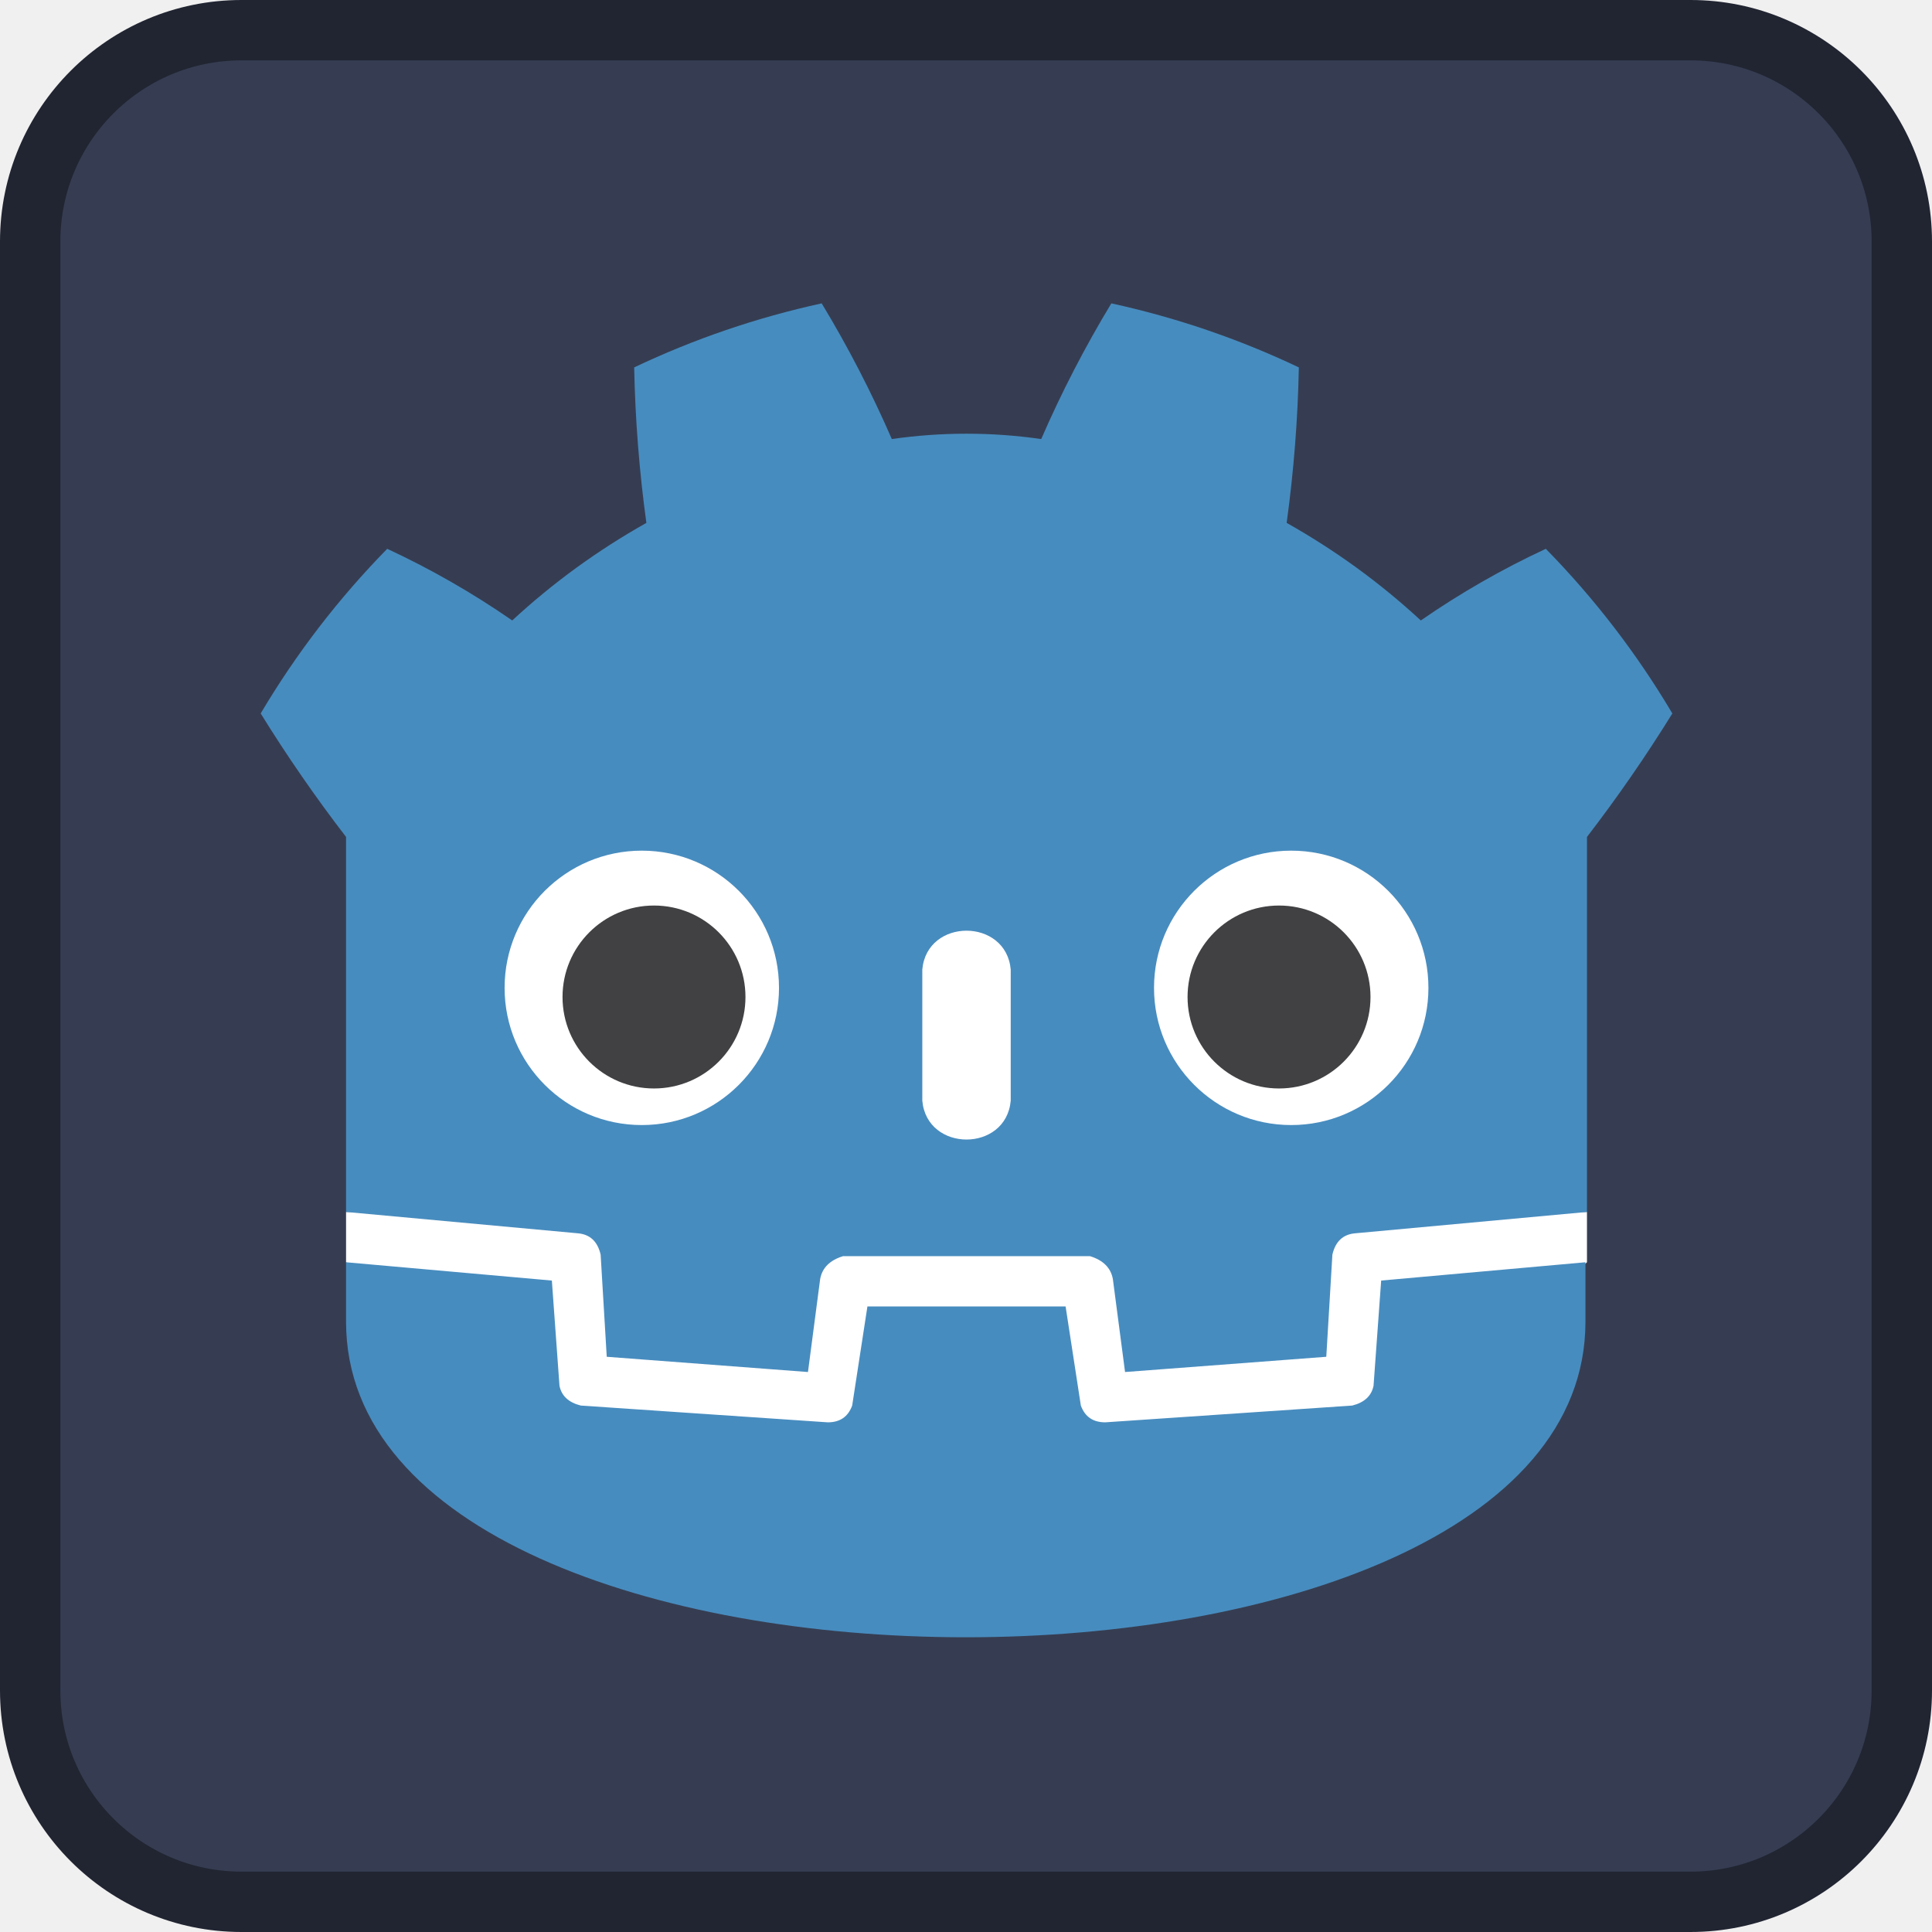
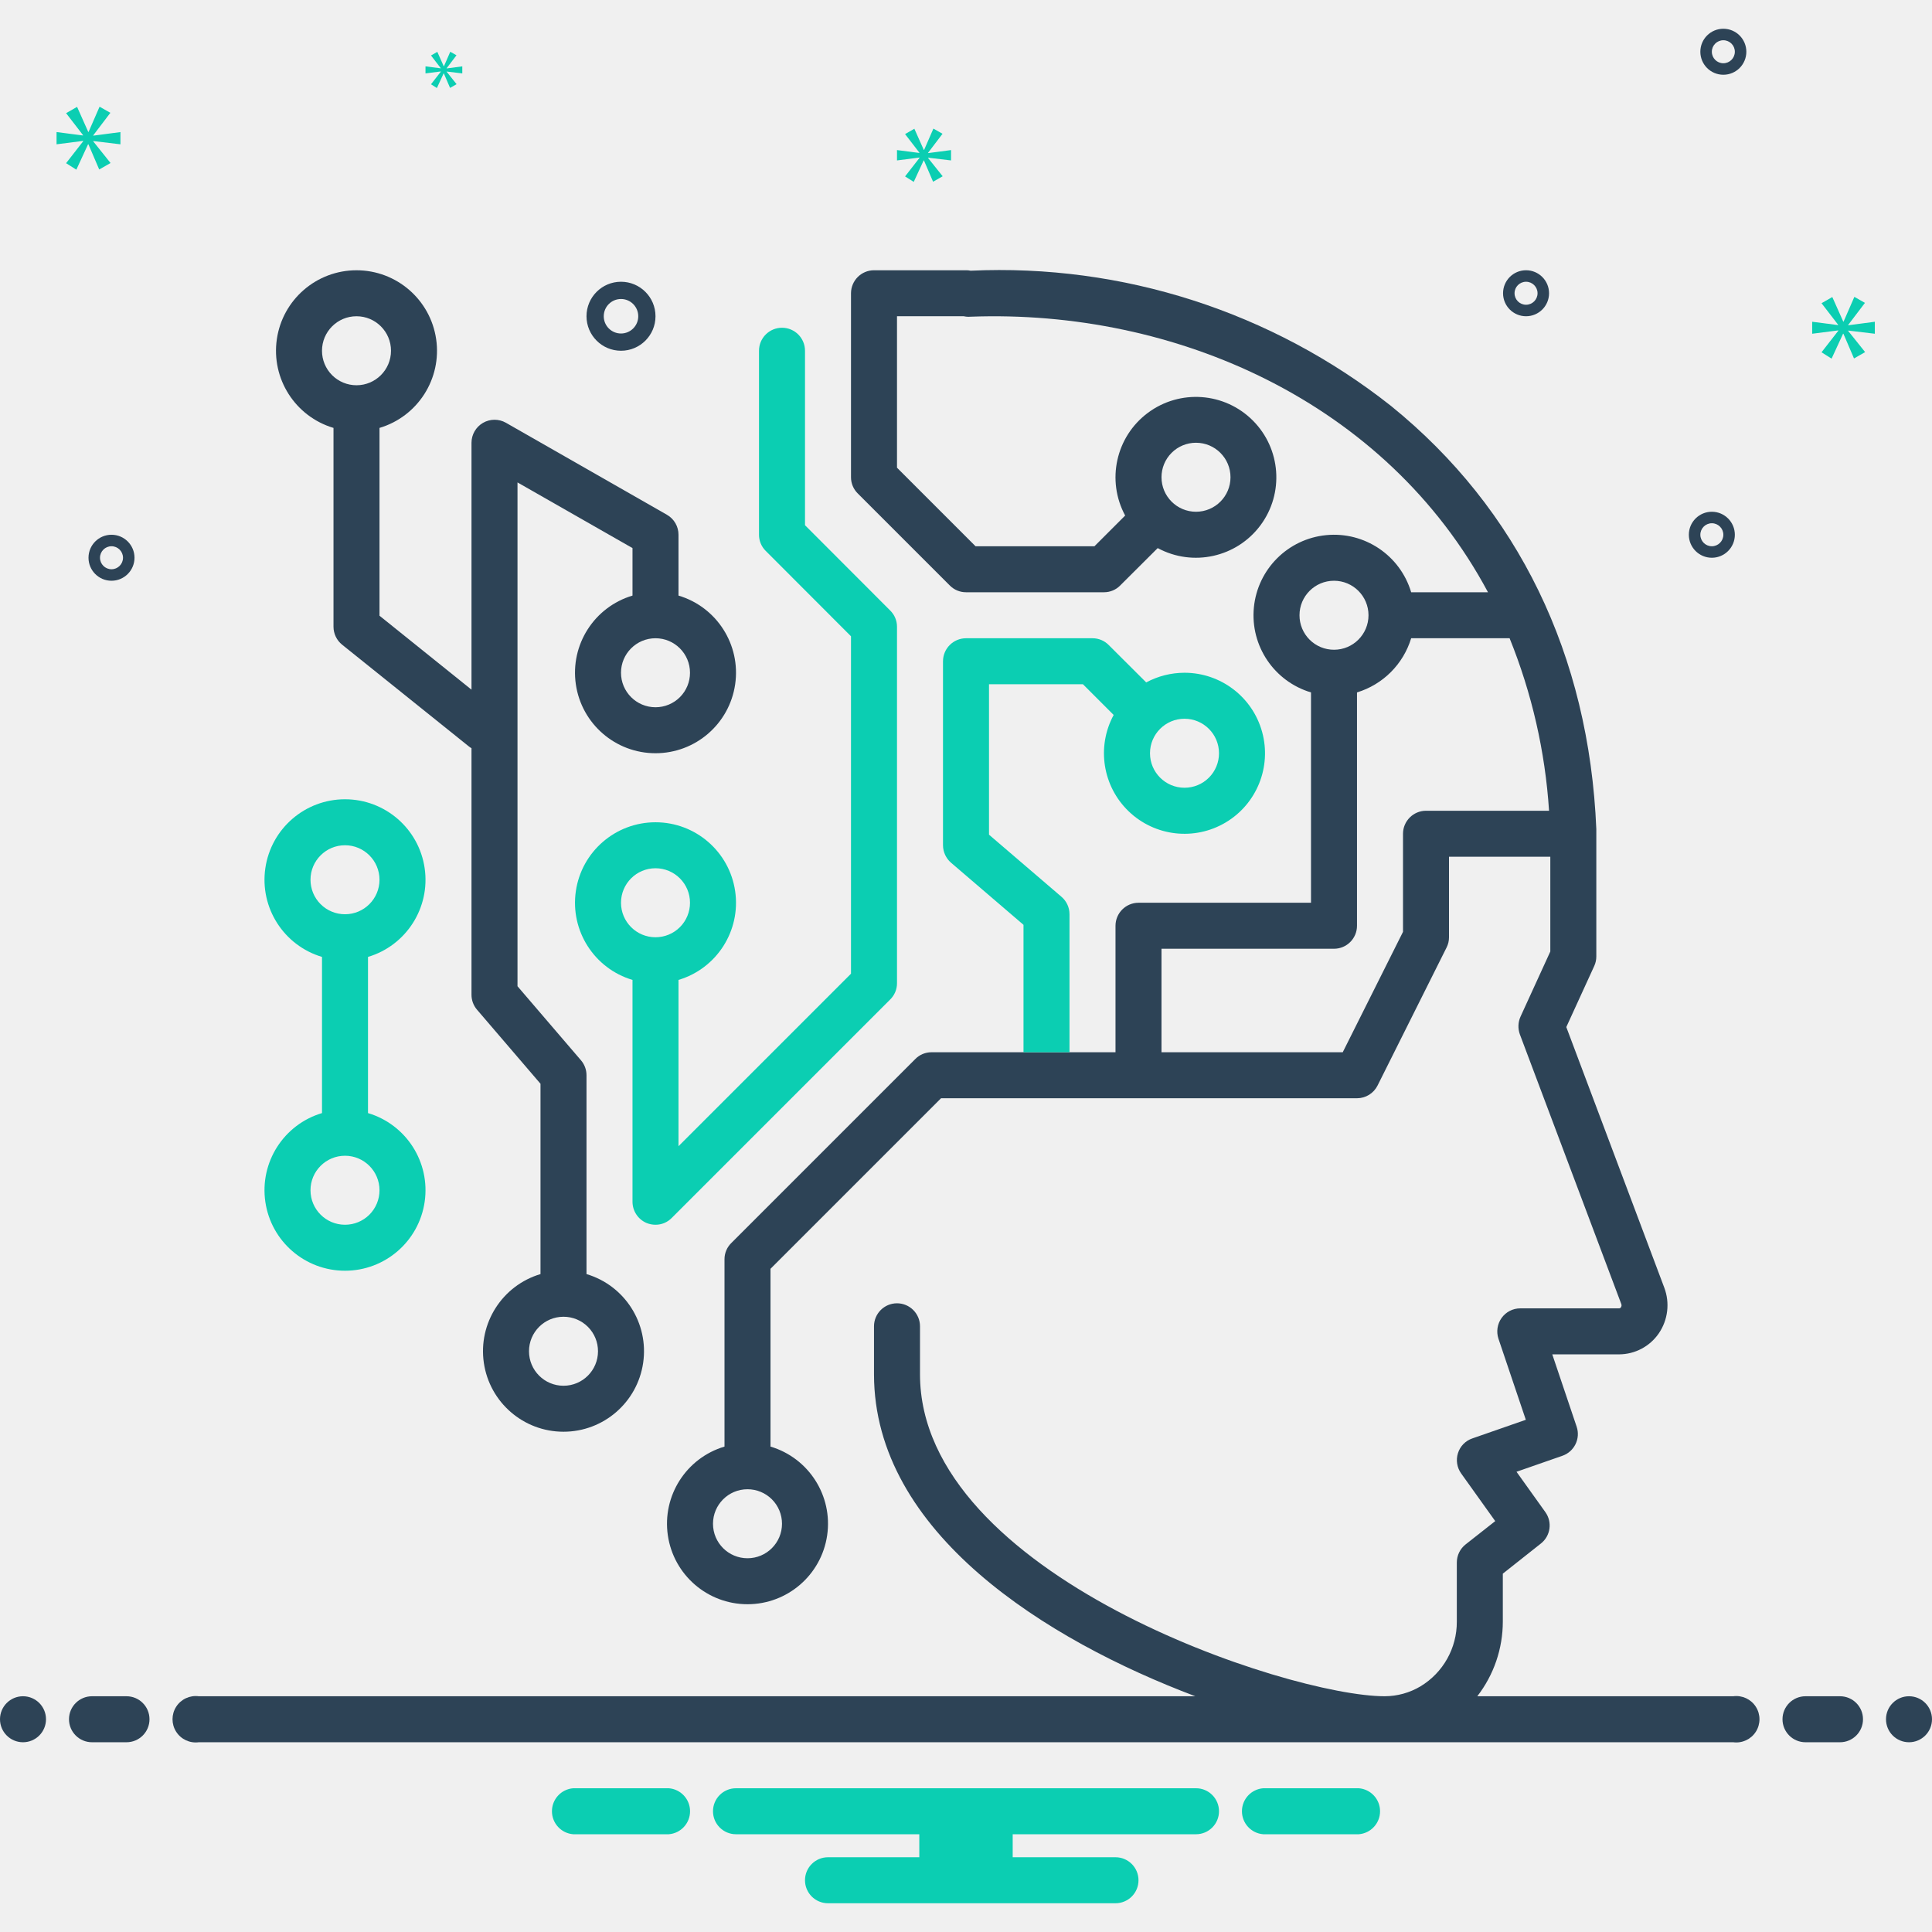
- <svg xmlns="http://www.w3.org/2000/svg" height="128" width="128">
-   <rect x="2" y="2" width="124" height="124" rx="14" fill="#363d52" stroke="#212532" stroke-width="4" />
-   <g transform="scale(.101) translate(122 122)">
-     <g fill="#fff">
-       <path d="M105 673v33q407 354 814 0v-33z" />
-       <path fill="#478cbf" d="m105 673 152 14q12 1 15 14l4 67 132 10 8-61q2-11 15-15h162q13 4 15 15l8 61 132-10 4-67q3-13 15-14l152-14V427q30-39 56-81-35-59-83-108-43 20-82 47-40-37-88-64 7-51 8-102-59-28-123-42-26 43-46 89-49-7-98 0-20-46-46-89-64 14-123 42 1 51 8 102-48 27-88 64-39-27-82-47-48 49-83 108 26 42 56 81zm0 33v39c0 276 813 276 813 0v-39l-134 12-5 69q-2 10-14 13l-162 11q-12 0-16-11l-10-65H447l-10 65q-4 11-16 11l-162-11q-12-3-14-13l-5-69z" />
-       <path d="M483 600c3 34 55 34 58 0v-86c-3-34-55-34-58 0z" />
-       <circle cx="725" cy="526" r="90" />
-       <circle cx="299" cy="526" r="90" />
-     </g>
-     <g fill="#414042">
-       <circle cx="307" cy="532" r="60" />
-       <circle cx="717" cy="532" r="60" />
-     </g>
-   </g>
+ <svg xmlns="http://www.w3.org/2000/svg" viewBox="0 0 168 168" id="artificial-intelligence">
+   <circle cx="2" cy="149.5" r="2" fill="#2d4356" />
+   <path fill="#2d4356" d="M11 147.5H8a2 2 0 0 0 0 4h3a2 2 0 0 0 0-4Z" />
+   <path fill="#0bceb2" d="M118.154 155.5h-8.308a2.006 2.006 0 0 0 0 4h8.308a2.006 2.006 0 0 0 0-4zm-60 0h-8.308a2.006 2.006 0 0 0 0 4h8.308a2.006 2.006 0 0 0 0-4zm45.846 0H64a2 2 0 0 0 0 4h15.94v2H72a2 2 0 0 0 0 4h25a2 2 0 0 0 0-4h-8.94v-2H104a2 2 0 0 0 0-4z" />
+   <path fill="#2d4356" d="M59 51.79V46.5a1.996 1.996 0 0 0-1.01-1.74l-14-8A2.004 2.004 0 0 0 41 38.5v21.47l-8-6.43V37.21a7 7 0 1 0-4 0V54.5a2.007 2.007 0 0 0 .75 1.56l11 8.83a1.377 1.377 0 0 0 .25.17V86.5a1.988 1.988 0 0 0 .48 1.3L47 94.24v16.55a7 7 0 1 0 4 0V93.5a1.988 1.988 0 0 0-.48-1.3L45 85.76V41.95l10 5.71v4.13a7 7 0 1 0 4 0ZM28 30.5a3 3 0 1 1 3 3 2.996 2.996 0 0 1-3-3Zm24 87a3 3 0 1 1-3-3 2.996 2.996 0 0 1 3 3Zm5-56a3 3 0 1 1 3-3 2.996 2.996 0 0 1-3 3Z" />
+   <path fill="#0bceb2" d="M77.41 53.09 70 45.67V30.5a2 2 0 0 0-4 0v16a1.966 1.966 0 0 0 .59 1.41L74 55.33v29.34l-15 15V85.21a7 7 0 1 0-4 0v19.29a2.01 2.01 0 0 0 1.23 1.85 2.068 2.068 0 0 0 .77.15 1.959 1.959 0 0 0 1.41-.59l19-19A1.966 1.966 0 0 0 78 85.5v-31a1.966 1.966 0 0 0-.59-1.41zM57 81.5a3 3 0 1 1 3-3 2.996 2.996 0 0 1-3 3zM32 96.79V83.21a7 7 0 1 0-4 0v13.58a7 7 0 1 0 4 0zM27 76.5a3 3 0 1 1 3 3 2.996 2.996 0 0 1-3-3zm3 30a3 3 0 1 1 3-3 2.996 2.996 0 0 1-3 3z" />
+   <path fill="#2d4356" d="M160 147.5h-3a2 2 0 0 0 0 4h3a2 2 0 0 0 0-4Z" />
+   <circle cx="166" cy="149.5" r="2" fill="#2d4356" />
+   <path fill="#2d4356" d="M150.72 147.5h-22.26a10.611 10.611 0 0 0 2.22-6.49v-4.17l3.31-2.62a1.995 1.995 0 0 0 .39-2.73l-2.51-3.51 3.99-1.39a2 2 0 0 0 1.24-2.53l-2.12-6.29h5.81a4.205 4.205 0 0 0 3.45-1.82 4.336 4.336 0 0 0 .48-3.98l-8.52-22.66 2.43-5.31a1.968 1.968 0 0 0 .18-.83V72.09c-.63-15.12-6.8-27.84-17.85-36.79A54.87 54.87 0 0 0 84.4 23.54a1.754 1.754 0 0 0-.4-.04h-8a2.006 2.006 0 0 0-2 2v16a1.966 1.966 0 0 0 .59 1.41l8 8a1.966 1.966 0 0 0 1.41.59h12a1.966 1.966 0 0 0 1.41-.59l3.26-3.25a6.993 6.993 0 1 0-2.83-2.83l-2.67 2.67H84.83L78 40.67V27.5h5.81a1.872 1.872 0 0 0 .58.04c17.8-.67 36.14 7.39 45 23.96h-6.68a7.001 7.001 0 1 0-8.71 8.71V78.5H99a2.006 2.006 0 0 0-2 2v11H81a1.966 1.966 0 0 0-1.41.59l-16 16a1.966 1.966 0 0 0-.59 1.41v16.29a7 7 0 1 0 4 0v-15.46L81.83 95.5H118a2 2 0 0 0 1.79-1.11l6-12a1.944 1.944 0 0 0 .21-.89v-7h8.81v8.24l-2.59 5.66a2.054 2.054 0 0 0-.06 1.54l8.82 23.45a.305.305 0 0 1-.03.29.194.194 0 0 1-.16.09h-8.59a1.996 1.996 0 0 0-1.63.84 2.022 2.022 0 0 0-.27 1.8l2.38 7.05-4.65 1.62a1.97 1.97 0 0 0-1.25 1.28 1.994 1.994 0 0 0 .28 1.77l2.96 4.14-2.58 2.03a2.005 2.005 0 0 0-.76 1.57v5.14a6.538 6.538 0 0 1-3.16 5.63 6.123 6.123 0 0 1-3.11.86c-8.36 0-40.41-10.52-40.41-28v-4.17a2 2 0 0 0-4 0v4.17c0 13.8 15.03 23.13 27.94 28H17.28a2.017 2.017 0 1 0 0 4h133.44a2.017 2.017 0 1 0 0-4ZM104 38.5a3 3 0 1 1-3 3 2.996 2.996 0 0 1 3-3Zm-36 94a3 3 0 1 1-3-3 2.996 2.996 0 0 1 3 3Zm45-79a3 3 0 1 1 3 3 2.996 2.996 0 0 1-3-3Zm11 17a2.006 2.006 0 0 0-2 2v8.53l-5.24 10.47H101v-9h15a2 2 0 0 0 2-2V60.21a7.077 7.077 0 0 0 4.71-4.71h8.56a48.373 48.373 0 0 1 3.43 15Z" />
+   <path fill="#0bceb2" d="M103 58.5a7.059 7.059 0 0 0-3.33.84l-3.26-3.25A1.966 1.966 0 0 0 95 55.5H84a2.006 2.006 0 0 0-2 2v16a2.022 2.022 0 0 0 .7 1.52l6.3 5.4V91.5h4v-12a1.988 1.988 0 0 0-.7-1.52l-6.3-5.4V59.5h8.17l2.67 2.67A7.002 7.002 0 1 0 103 58.5Zm0 10a3 3 0 1 1 3-3 2.996 2.996 0 0 1-3 3Z" />
+   <path fill="#2d4356" d="M54 30.5a3 3 0 1 0-3-3 3.003 3.003 0 0 0 3 3zm0-4.5a1.5 1.5 0 1 1-1.5 1.5A1.501 1.501 0 0 1 54 26zm94.856 18.5a2 2 0 1 0 2 2 2.002 2.002 0 0 0-2-2zm0 3a1 1 0 1 1 1-1 1.001 1.001 0 0 1-1 1zm-16.156-24a2 2 0 1 0 2 2 2.002 2.002 0 0 0-2-2zm0 3a1 1 0 1 1 1-1 1.001 1.001 0 0 1-1 1zm17.156-24a2 2 0 1 0 2 2 2.002 2.002 0 0 0-2-2zm0 3a1 1 0 1 1 1-1 1.001 1.001 0 0 1-1 1zm-138.16 43a2 2 0 1 0-2 2 2.002 2.002 0 0 0 2-2zm-3 0a1 1 0 1 1 1 1 1.001 1.001 0 0 1-1-1z" />
+   <path fill="#0bceb2" d="M8.111 11.765 9.597 9.81l-.939-.532-.954 2.19h-.032l-.969-2.175-.956.548 1.472 1.909v.031l-2.301-.297v1.064l2.316-.297v.031L5.747 14.19l.892.564 1.018-2.206h.031l.939 2.19.986-.563-1.502-1.878v-.031l2.362.282v-1.064l-2.362.313v-.032zM38.334 6.23l-.856 1.099.513.325.586-1.271h.018l.541 1.261.568-.324-.865-1.081v-.018l1.36.162V5.77l-1.36.18v-.018l.856-1.126-.541-.306-.55 1.261h-.018l-.558-1.252-.55.315.847 1.1v.018L37 5.77v.613l1.334-.171v.018zM163.029 29.021v-1.043l-2.317.307v-.031l1.458-1.918-.921-.522-.936 2.148h-.031l-.951-2.133-.937.538 1.443 1.872v.031l-2.256-.292v1.043l2.271-.291v.031l-1.458 1.872.875.553.998-2.165h.03l.921 2.149.967-.552-1.473-1.842v-.031l2.317.276zM80.701 13.288l1.258-1.655-.794-.45-.808 1.853h-.027l-.82-1.84-.808.464 1.245 1.615v.026L78 13.05v.9l1.96-.251v.026l-1.258 1.615.754.477.861-1.867h.026l.795 1.853.834-.476-1.271-1.589v-.026l1.999.238v-.9l-1.999.264v-.026z" />
</svg>
